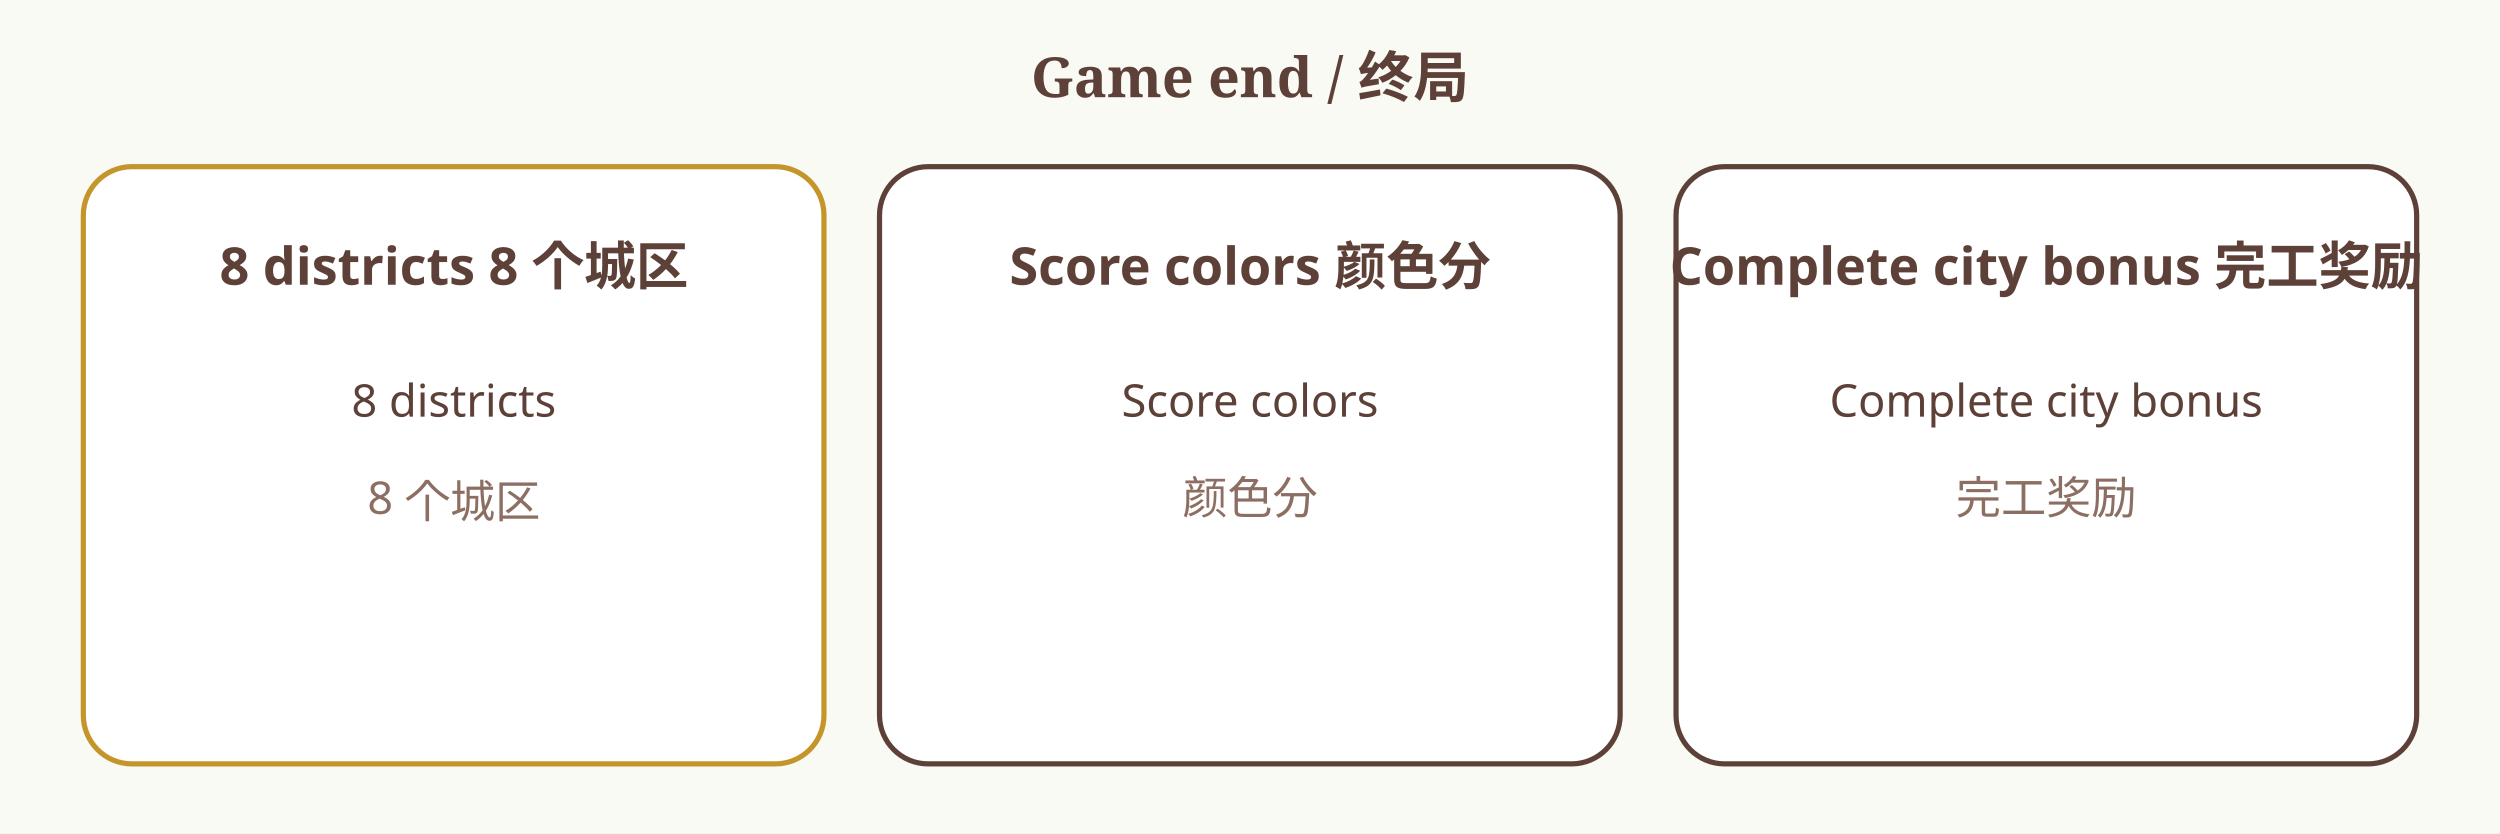
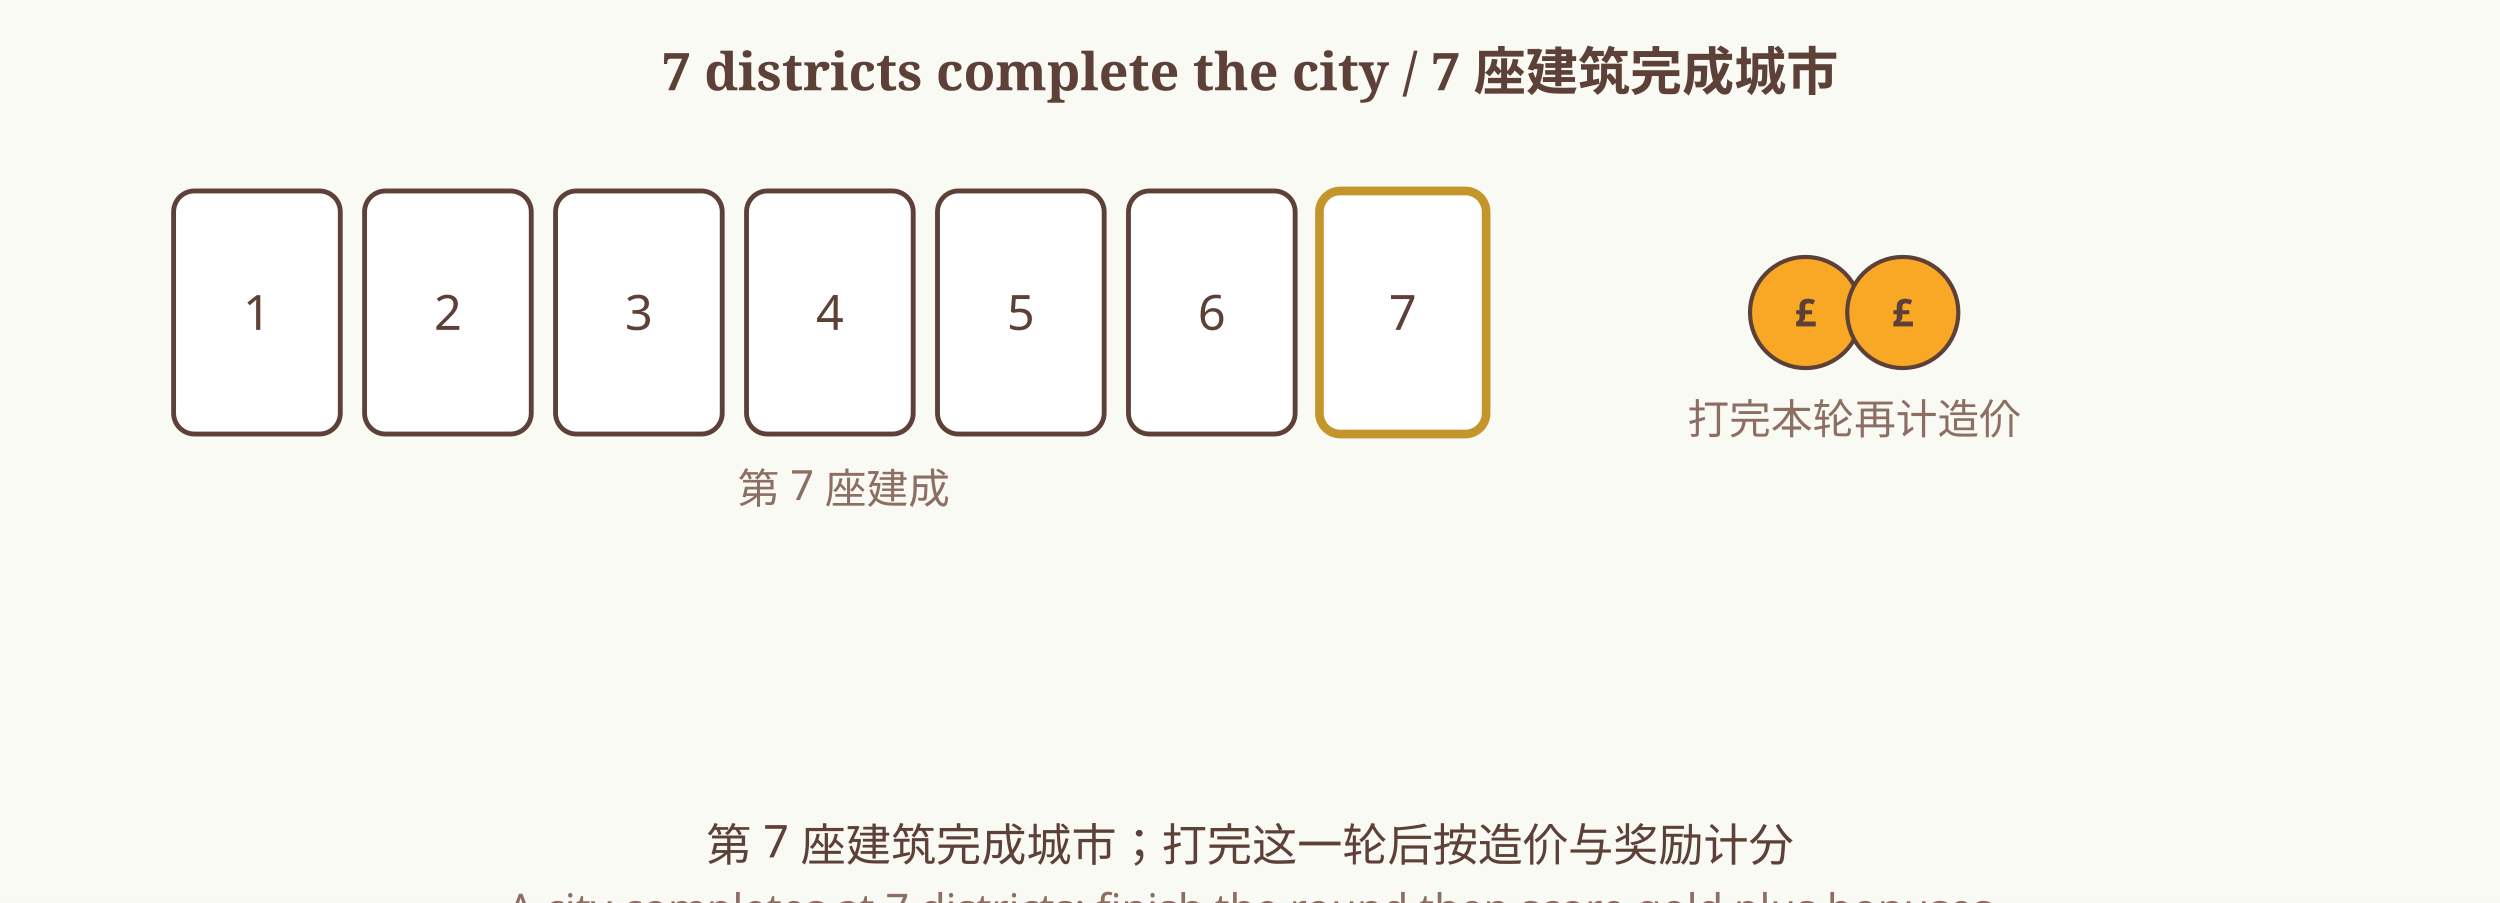
- <svg xmlns="http://www.w3.org/2000/svg" viewBox="0 0 720 240" role="img">
-   <rect width="720" height="240" fill="#FAFAF5" />
-   <text x="360" y="28" text-anchor="middle" font-family="Georgia, serif" font-size="16" fill="#5D4037" font-weight="700">Game end / 终局</text>
-   <g font-family="'PingFang SC', 'Hiragino Sans GB', 'Microsoft YaHei', sans-serif" font-size="13" text-anchor="middle">
-     <rect x="24.0" y="48" width="213.3" height="172" rx="14" fill="#fff" stroke="#C4952A" stroke-width="1.5" />
-     <text x="130.7" y="82" fill="#5D4037" font-weight="700" font-size="15">8 districts 8 个城区</text>
-     <text x="130.7" y="120" fill="#5D4037">8 districts</text>
-     <text x="130.7" y="148" fill="#8D6E63">8 个城区</text>
-     <rect x="253.3" y="48" width="213.3" height="172" rx="14" fill="#fff" stroke="#5D4037" stroke-width="1.5" />
-     <text x="360.0" y="82" fill="#5D4037" font-weight="700" font-size="15">Score colors 颜色分</text>
-     <text x="360.0" y="120" fill="#5D4037">Score colors</text>
-     <text x="360.0" y="148" fill="#8D6E63">颜色分</text>
-     <rect x="482.7" y="48" width="213.3" height="172" rx="14" fill="#fff" stroke="#5D4037" stroke-width="1.5" />
-     <text x="589.3" y="82" fill="#5D4037" font-weight="700" font-size="15">Complete city bonus 完工奖励</text>
-     <text x="589.3" y="120" fill="#5D4037">Complete city bonus</text>
-     <text x="589.3" y="148" fill="#8D6E63">完工奖励</text>
-   </g>
+ <svg xmlns="http://www.w3.org/2000/svg" viewBox="0 0 720 260" role="img">
+   <rect width="720" height="260" fill="#FAFAF5" />
+   <defs>
+     <marker id="arr" markerWidth="8" markerHeight="8" refX="6" refY="4" orient="auto">
+       <path d="M0 0l8 4-8 4z" fill="#C4952A" />
+     </marker>
+   </defs>
+   <text x="360" y="26" text-anchor="middle" font-family="Georgia, serif" font-size="15" fill="#5D4037" font-weight="700">7 districts complete the city / 7 座建筑完成城市</text>
+   <rect x="50" y="55" width="48" height="70" rx="6" fill="#fff" stroke="#5D4037" stroke-width="1.4" />
+   <text x="74" y="95" text-anchor="middle" font-family="'PingFang SC', 'Hiragino Sans GB', 'Microsoft YaHei', sans-serif" font-size="14" fill="#5D4037">1</text>
+   <rect x="105" y="55" width="48" height="70" rx="6" fill="#fff" stroke="#5D4037" stroke-width="1.4" />
+   <text x="129" y="95" text-anchor="middle" font-family="'PingFang SC', 'Hiragino Sans GB', 'Microsoft YaHei', sans-serif" font-size="14" fill="#5D4037">2</text>
+   <rect x="160" y="55" width="48" height="70" rx="6" fill="#fff" stroke="#5D4037" stroke-width="1.4" />
+   <text x="184" y="95" text-anchor="middle" font-family="'PingFang SC', 'Hiragino Sans GB', 'Microsoft YaHei', sans-serif" font-size="14" fill="#5D4037">3</text>
+   <rect x="215" y="55" width="48" height="70" rx="6" fill="#fff" stroke="#5D4037" stroke-width="1.4" />
+   <text x="239" y="95" text-anchor="middle" font-family="'PingFang SC', 'Hiragino Sans GB', 'Microsoft YaHei', sans-serif" font-size="14" fill="#5D4037">4</text>
+   <rect x="270" y="55" width="48" height="70" rx="6" fill="#fff" stroke="#5D4037" stroke-width="1.4" />
+   <text x="294" y="95" text-anchor="middle" font-family="'PingFang SC', 'Hiragino Sans GB', 'Microsoft YaHei', sans-serif" font-size="14" fill="#5D4037">5</text>
+   <rect x="325" y="55" width="48" height="70" rx="6" fill="#fff" stroke="#5D4037" stroke-width="1.4" />
+   <text x="349" y="95" text-anchor="middle" font-family="'PingFang SC', 'Hiragino Sans GB', 'Microsoft YaHei', sans-serif" font-size="14" fill="#5D4037">6</text>
+   <rect x="380" y="55" width="48" height="70" rx="6" fill="#fff" stroke="#C4952A" stroke-width="2.5" />
+   <text x="404" y="95" text-anchor="middle" font-family="'PingFang SC', 'Hiragino Sans GB', 'Microsoft YaHei', sans-serif" font-size="14" fill="#5D4037">7</text>
+   <text x="243" y="145" text-anchor="middle" font-family="'PingFang SC', 'Hiragino Sans GB', 'Microsoft YaHei', sans-serif" font-size="12" fill="#8D6E63">第 7 座建成</text>
+   <circle cx="520" cy="90" r="16" fill="#F9A825" stroke="#5D4037" stroke-width="1.2" />
+   <text x="520" y="94" text-anchor="middle" font-family="'PingFang SC', 'Hiragino Sans GB', 'Microsoft YaHei', sans-serif" font-size="11" font-weight="700" fill="#5D4037">£</text>
+   <circle cx="548" cy="90" r="16" fill="#F9A825" stroke="#5D4037" stroke-width="1.2" />
+   <text x="548" y="94" text-anchor="middle" font-family="'PingFang SC', 'Hiragino Sans GB', 'Microsoft YaHei', sans-serif" font-size="11" font-weight="700" fill="#5D4037">£</text>
+   <text x="534" y="125" text-anchor="middle" font-family="'PingFang SC', 'Hiragino Sans GB', 'Microsoft YaHei', sans-serif" font-size="12" fill="#8D6E63">打完本轮再计造价</text>
+   <text x="360" y="248" text-anchor="middle" font-family="'PingFang SC', 'Hiragino Sans GB', 'Microsoft YaHei', sans-serif" font-size="13" fill="#5D4037">第 7 座建筑完成城市；打完这一轮后按造价与奖励计分</text>
+   <text x="360" y="266" text-anchor="middle" font-family="'PingFang SC', 'Hiragino Sans GB', 'Microsoft YaHei', sans-serif" font-size="12" fill="#8D6E63">A city completes at 7 districts; finish the round then score gold plus bonuses</text>
</svg>
